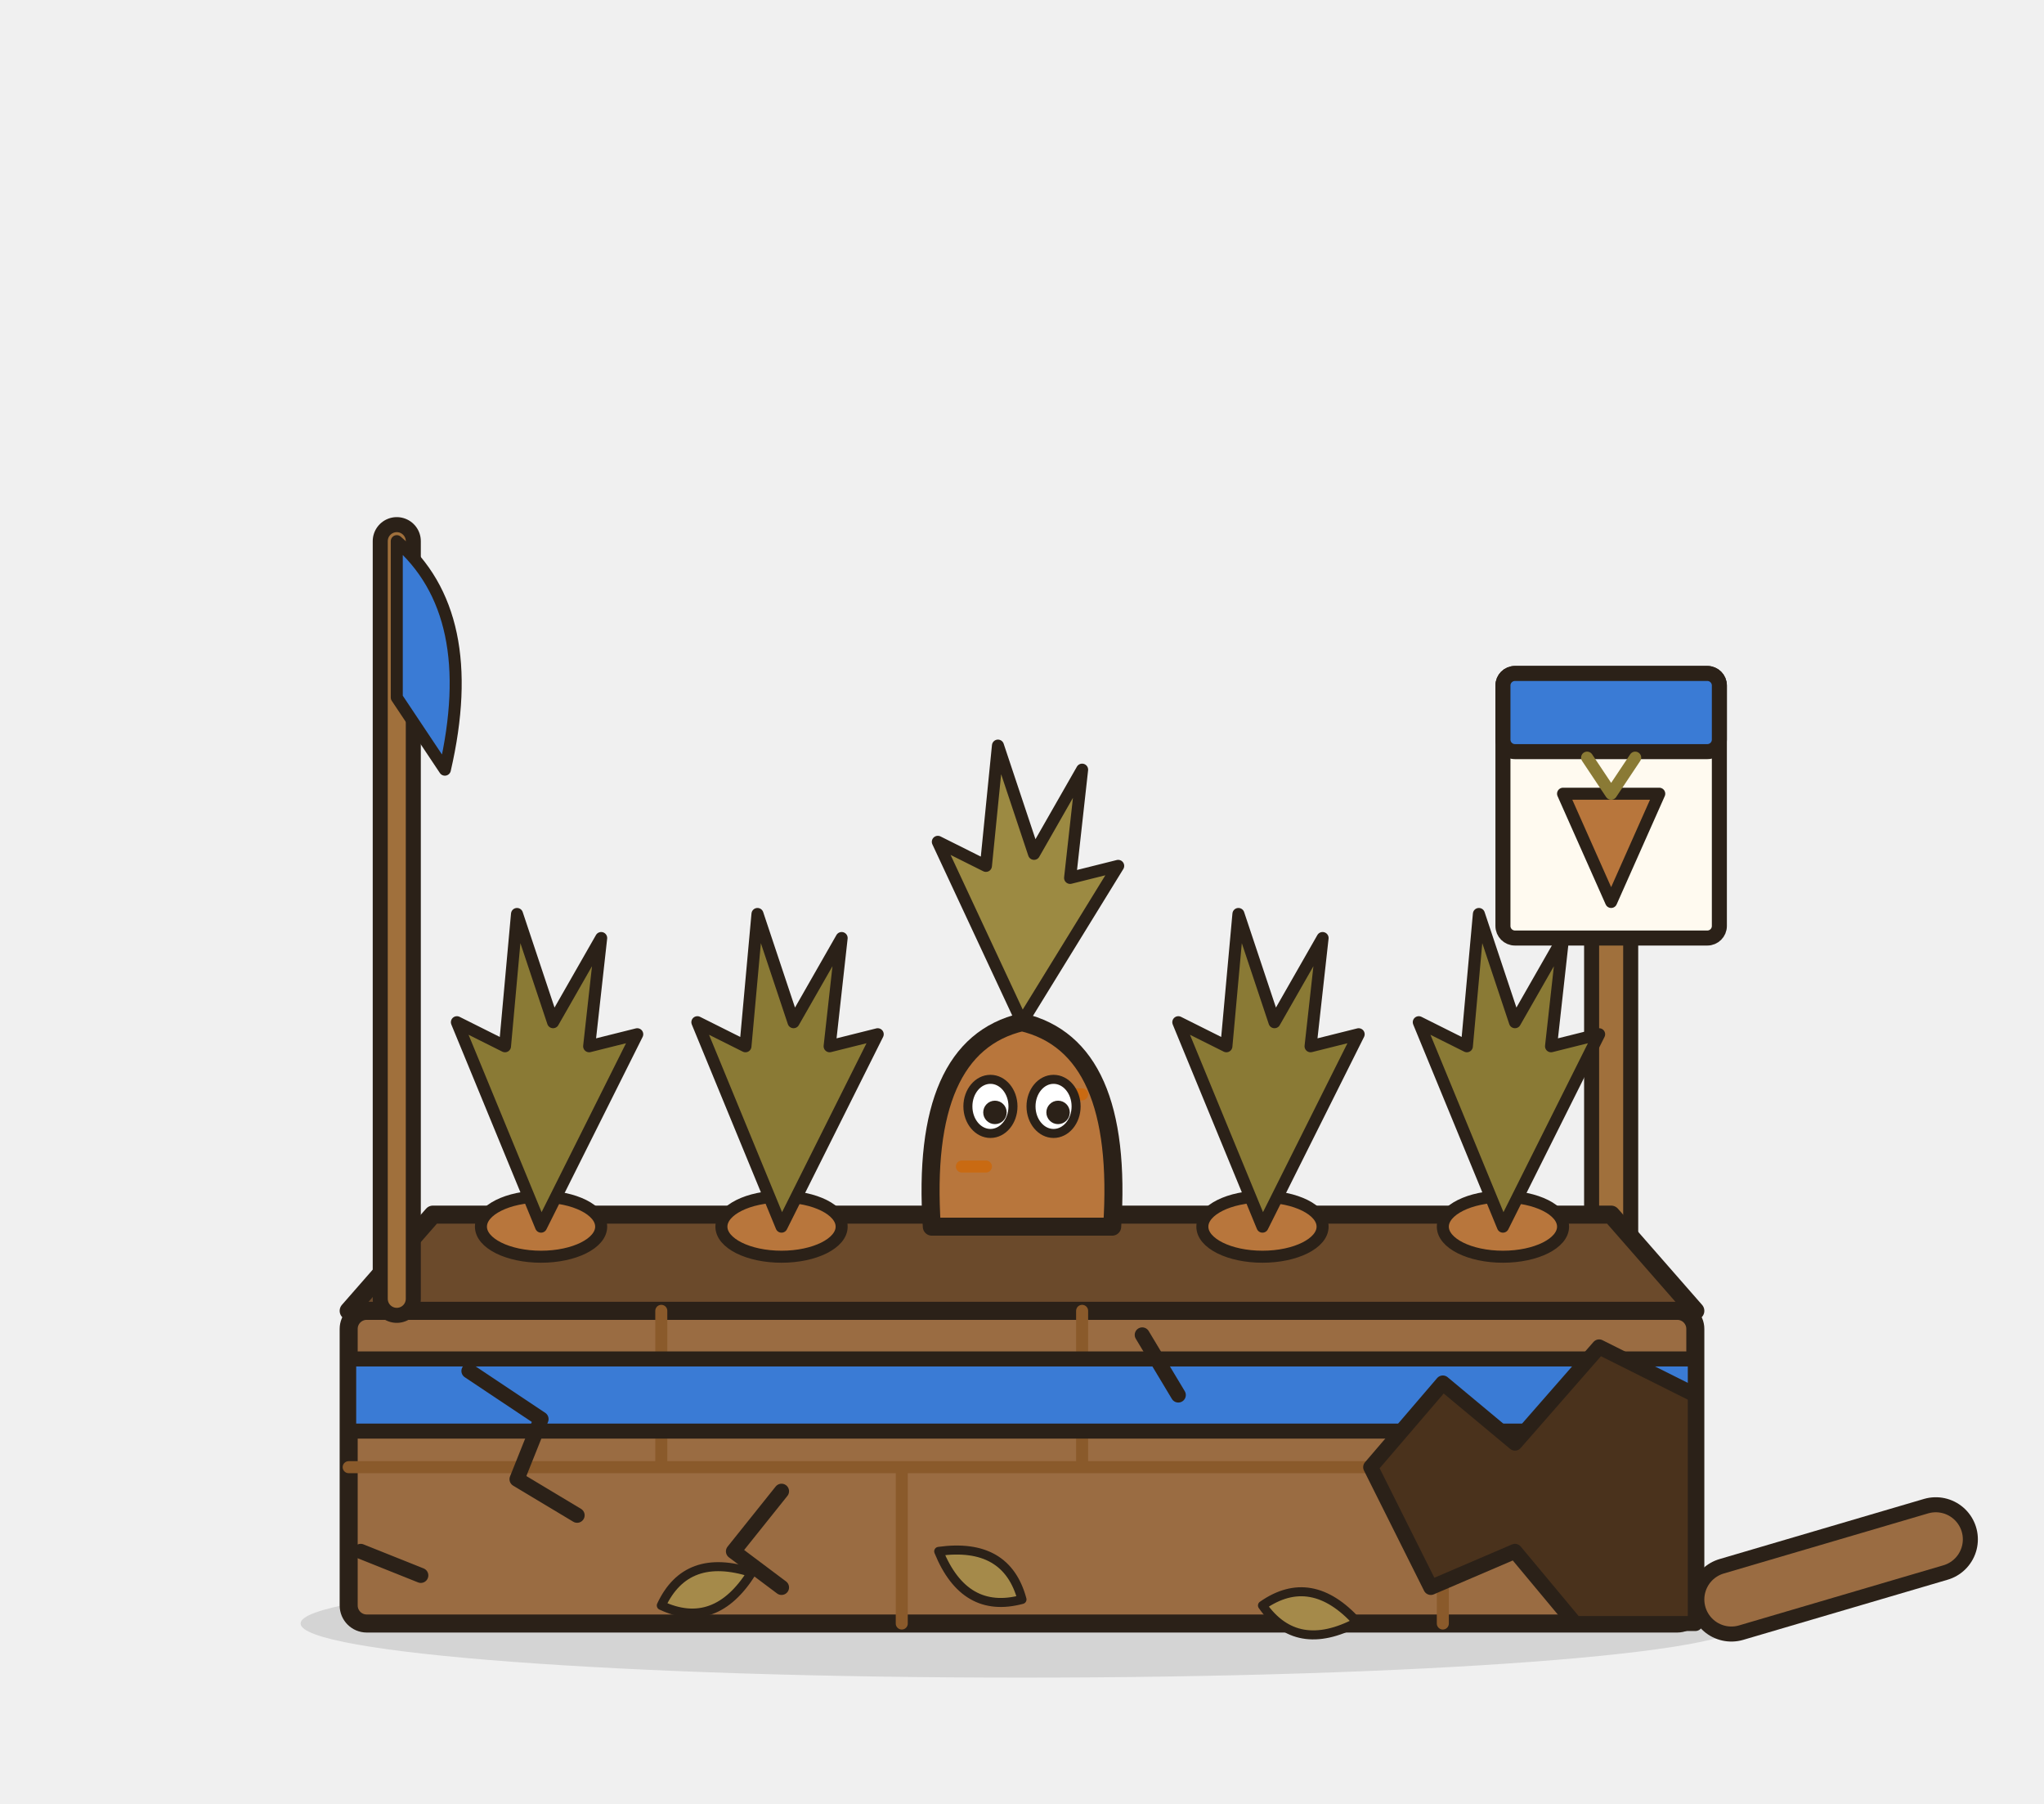
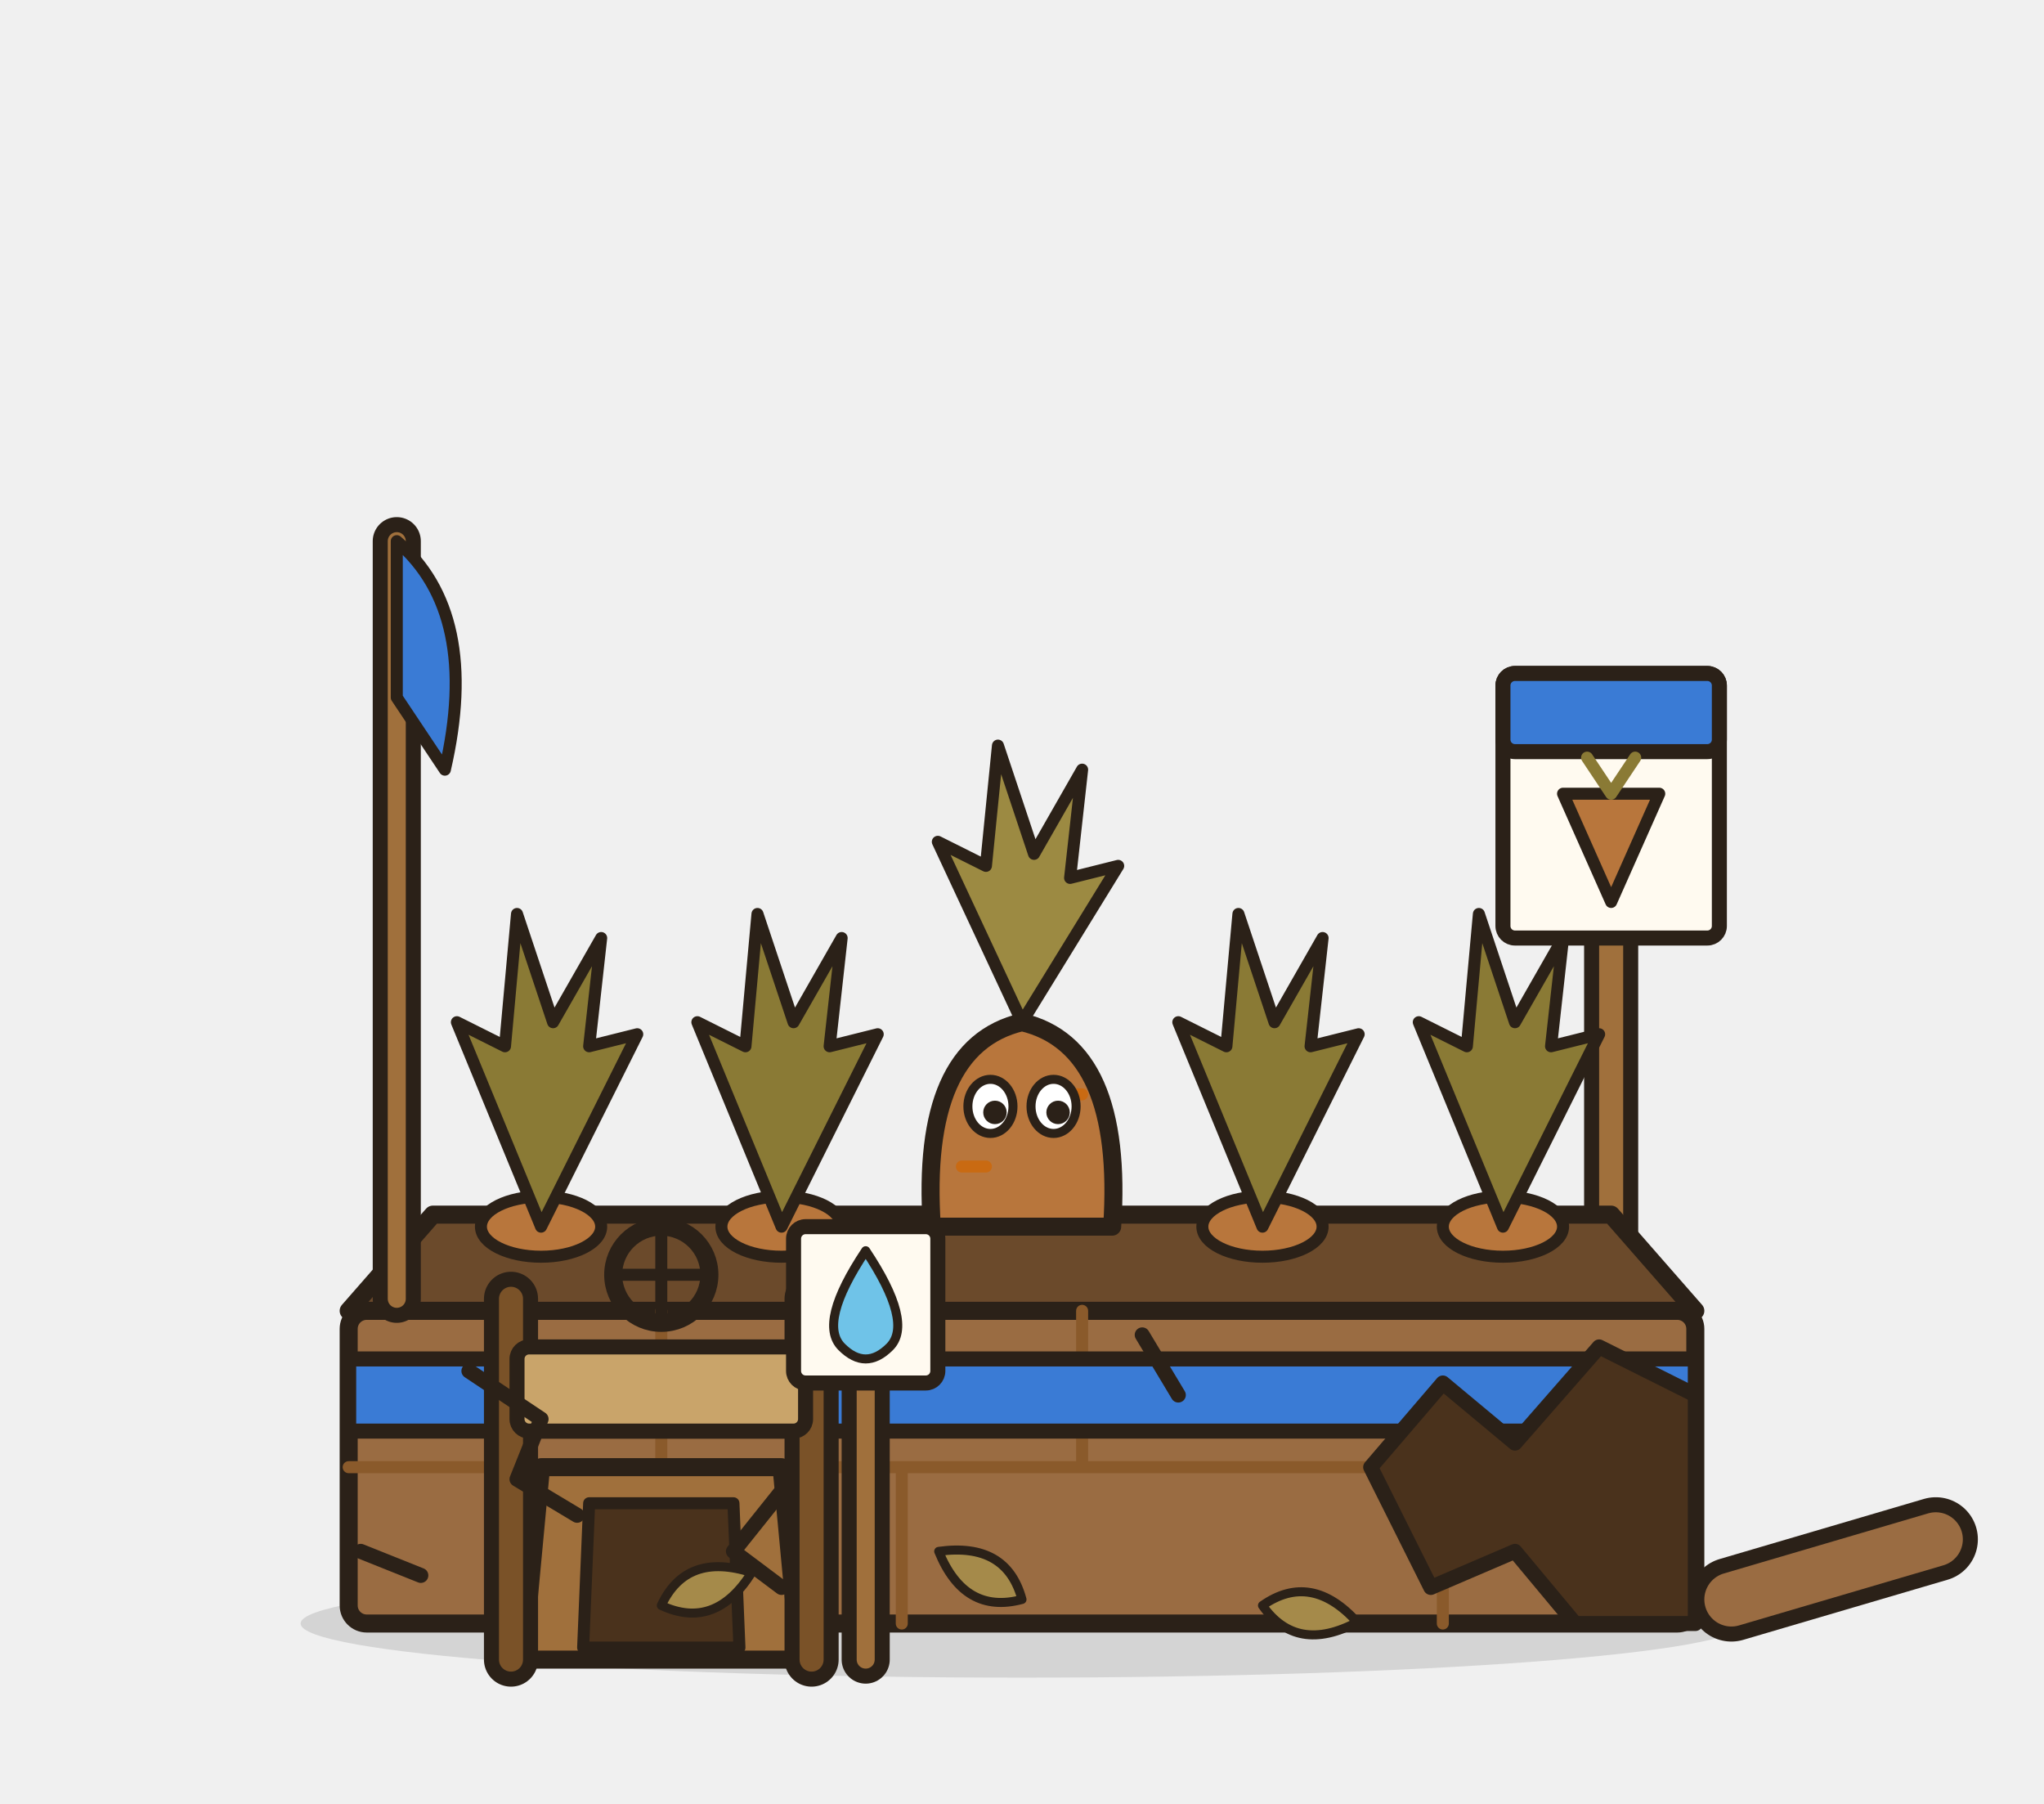
<svg xmlns="http://www.w3.org/2000/svg" viewBox="-170 -270 340 300" width="340" height="300">
  <g>
    <ellipse cx="0" cy="0" rx="120" ry="9" fill="#000000" fill-opacity="0.12" />
    <path d="M98 -64 L98 -120" fill="none" stroke="#2b2118" stroke-width="9" stroke-linejoin="round" stroke-linecap="round" />
    <path d="M98 -64 L98 -120" fill="none" stroke="#a0703c" stroke-width="4" stroke-linejoin="round" stroke-linecap="round" />
    <rect x="80" y="-158" width="36" height="44" rx="2" fill="#fffaf0" stroke="#2b2118" stroke-width="2.5" />
    <rect x="80" y="-158" width="36" height="13" rx="2" fill="#3a7bd5" stroke="#2b2118" stroke-width="2.5" />
    <path d="M90 -138 L106 -138 L98 -120 Z" fill="#b8763c" stroke="#2b2118" stroke-width="2" stroke-linejoin="round" stroke-linecap="round" />
    <path d="M98 -138 l-4 -6 M98 -138 l4 -6" fill="none" stroke="#8a7a35" stroke-width="2" stroke-linejoin="round" stroke-linecap="round" />
    <path d="M-112 -52 L-98 -68 L98 -68 L112 -52 Z" fill="#6b4a2b" stroke="#2b2118" stroke-width="3" stroke-linejoin="round" stroke-linecap="round" />
    <rect x="-112" y="-52" width="224" height="52" rx="3" fill="#9a6c42" stroke="#2b2118" stroke-width="3" />
    <path d="M-112 -26 L112 -26 M-60 -52 L-60 -26 M10 -52 L10 -26 M70 -26 L70 0 M-20 -26 L-20 0" fill="none" stroke="#8a5a2b" stroke-width="2" stroke-linejoin="round" stroke-linecap="round" />
    <rect x="-112" y="-44" width="224" height="12" rx="0" fill="#3a7bd5" stroke="#2b2118" stroke-width="2.5" />
    <ellipse cx="-80" cy="-66" rx="10" ry="5" fill="#b8763c" stroke="#2b2118" stroke-width="2" />
    <path d="M-80 -66 L-94 -100 L-86 -96 L-84 -118 L-78 -100 L-70 -114 L-72 -96 L-64 -98 Z" fill="#8a7a35" stroke="#2b2118" stroke-width="2" stroke-linejoin="round" stroke-linecap="round" />
    <ellipse cx="-40" cy="-66" rx="10" ry="5" fill="#b8763c" stroke="#2b2118" stroke-width="2" />
    <path d="M-40 -66 L-54 -100 L-46 -96 L-44 -118 L-38 -100 L-30 -114 L-32 -96 L-24 -98 Z" fill="#8a7a35" stroke="#2b2118" stroke-width="2" stroke-linejoin="round" stroke-linecap="round" />
    <ellipse cx="40" cy="-66" rx="10" ry="5" fill="#b8763c" stroke="#2b2118" stroke-width="2" />
    <path d="M40 -66 L26 -100 L34 -96 L36 -118 L42 -100 L50 -114 L48 -96 L56 -98 Z" fill="#8a7a35" stroke="#2b2118" stroke-width="2" stroke-linejoin="round" stroke-linecap="round" />
    <ellipse cx="80" cy="-66" rx="10" ry="5" fill="#b8763c" stroke="#2b2118" stroke-width="2" />
    <path d="M80 -66 L66 -100 L74 -96 L76 -118 L82 -100 L90 -114 L88 -96 L96 -98 Z" fill="#8a7a35" stroke="#2b2118" stroke-width="2" stroke-linejoin="round" stroke-linecap="round" />
    <path d="M-15 -66 Q-17 -96 0 -100 Q17 -96 15 -66 Z" fill="#b8763c" stroke="#2b2118" stroke-width="3" stroke-linejoin="round" stroke-linecap="round" />
    <path d="M-10 -76 l4 0 M6 -88 l4 0" fill="none" stroke="#c96a12" stroke-width="2" stroke-linejoin="round" stroke-linecap="round" />
    <ellipse cx="-5.25" cy="-86" rx="3.75" ry="4.5" fill="#ffffff" stroke="#2b2118" stroke-width="1.5" />
    <ellipse cx="5.25" cy="-86" rx="3.75" ry="4.5" fill="#ffffff" stroke="#2b2118" stroke-width="1.5" />
    <circle cx="-4.5" cy="-85" r="1.95" fill="#2b2118" />
    <circle cx="6.0" cy="-85" r="1.95" fill="#2b2118" />
    <path d="M0 -100 L-14 -130 L-6 -126 L-4 -146 L2 -128 L10 -142 L8 -124 L16 -126 Z" fill="#9c8a42" stroke="#2b2118" stroke-width="2" stroke-linejoin="round" stroke-linecap="round" />
    <path d="M-104 -54 L-104 -180" fill="none" stroke="#2b2118" stroke-width="8" stroke-linejoin="round" stroke-linecap="round" />
    <path d="M-104 -54 L-104 -180" fill="none" stroke="#a0703c" stroke-width="3" stroke-linejoin="round" stroke-linecap="round" />
    <path d="M-104 -180 Q-90 -168 -96 -142 L-104 -154 Z" fill="#3a7bd5" stroke="#2b2118" stroke-width="2" stroke-linejoin="round" stroke-linecap="round" />
+     <path d="M-80 -26 L-40 -26 L-37 6 L-83 6 Z" fill="#a0703c" stroke="#2b2118" stroke-width="3" stroke-linejoin="round" stroke-linecap="round" />
+     <path d="M-72 -20 L-48 -20 L-47 4 L-73 4 Z" fill="#4a321c" stroke="#2b2118" stroke-width="2" stroke-linejoin="round" stroke-linecap="round" />
+     <path d="M-85 -54 L-85 6 M-35 -54 L-35 6" fill="none" stroke="#2b2118" stroke-width="9" stroke-linejoin="round" stroke-linecap="round" />
+     <path d="M-85 -54 L-85 6 M-35 -54 L-35 6" fill="none" stroke="#7a5228" stroke-width="4" stroke-linejoin="round" stroke-linecap="round" />
+     <rect x="-84" y="-46" width="48" height="14" rx="2" fill="#c9a46a" stroke="#2b2118" stroke-width="2.5" />
+     <circle cx="-60" cy="-58" r="8" fill="none" stroke="#2b2118" stroke-width="3" />
+     <path d="M-68 -58 L-52 -58 M-60 -66 L-60 -50" fill="none" stroke="#2b2118" stroke-width="2" stroke-linejoin="round" stroke-linecap="round" />
+     <path d="M-26 6 L-26 -40" fill="none" stroke="#2b2118" stroke-width="8" stroke-linejoin="round" stroke-linecap="round" />
+     <path d="M-26 6 L-26 -40" fill="none" stroke="#a0703c" stroke-width="3" stroke-linejoin="round" stroke-linecap="round" />
+     <rect x="-38" y="-66" width="24" height="26" rx="2" fill="#fffaf0" stroke="#2b2118" stroke-width="2.5" />
+     <path d="M-26 -62 Q-34 -50 -30 -46 Q-26 -42 -22 -46 Q-18 -50 -26 -62 Z" fill="#6fc3e8" stroke="#2b2118" stroke-width="1.5" stroke-linejoin="round" stroke-linecap="round" />
    <path d="M58 -26 L70 -40 L82 -30 L96 -46 L112 -38 L112 0 L92 0 L82 -12 L68 -6 Z" fill="#4a321c" stroke="#2b2118" stroke-width="2.5" stroke-linejoin="round" stroke-linecap="round" />
    <path d="M118 -4 L152 -14" fill="none" stroke="#2b2118" stroke-width="14" stroke-linejoin="round" stroke-linecap="round" />
    <path d="M118 -4 L152 -14" fill="none" stroke="#9a6c42" stroke-width="9" stroke-linejoin="round" stroke-linecap="round" />
    <path d="M-92 -42 l12 8 l-4 10 l10 6 M-40 -22 l-8 10 l8 6 M20 -48 l6 10 M-110 -12 l10 4" fill="none" stroke="#2b2118" stroke-width="2.5" stroke-linejoin="round" stroke-linecap="round" />
    <g transform="translate(-60,-3) rotate(70)">
      <path d="M0 0 Q-7 -7 0 -16 Q7 -7 0 0 Z" fill="#a58a4a" stroke="#2b2118" stroke-width="1.5" stroke-linejoin="round" stroke-linecap="round" />
    </g>
    <g transform="translate(0,-4) rotate(-60)">
      <path d="M0 0 Q-7 -7 0 -16 Q7 -7 0 0 Z" fill="#a58a4a" stroke="#2b2118" stroke-width="1.5" stroke-linejoin="round" stroke-linecap="round" />
    </g>
    <g transform="translate(40,-3) rotate(100)">
      <path d="M0 0 Q-7 -7 0 -16 Q7 -7 0 0 Z" fill="#a58a4a" stroke="#2b2118" stroke-width="1.5" stroke-linejoin="round" stroke-linecap="round" />
    </g>
  </g>
</svg>
